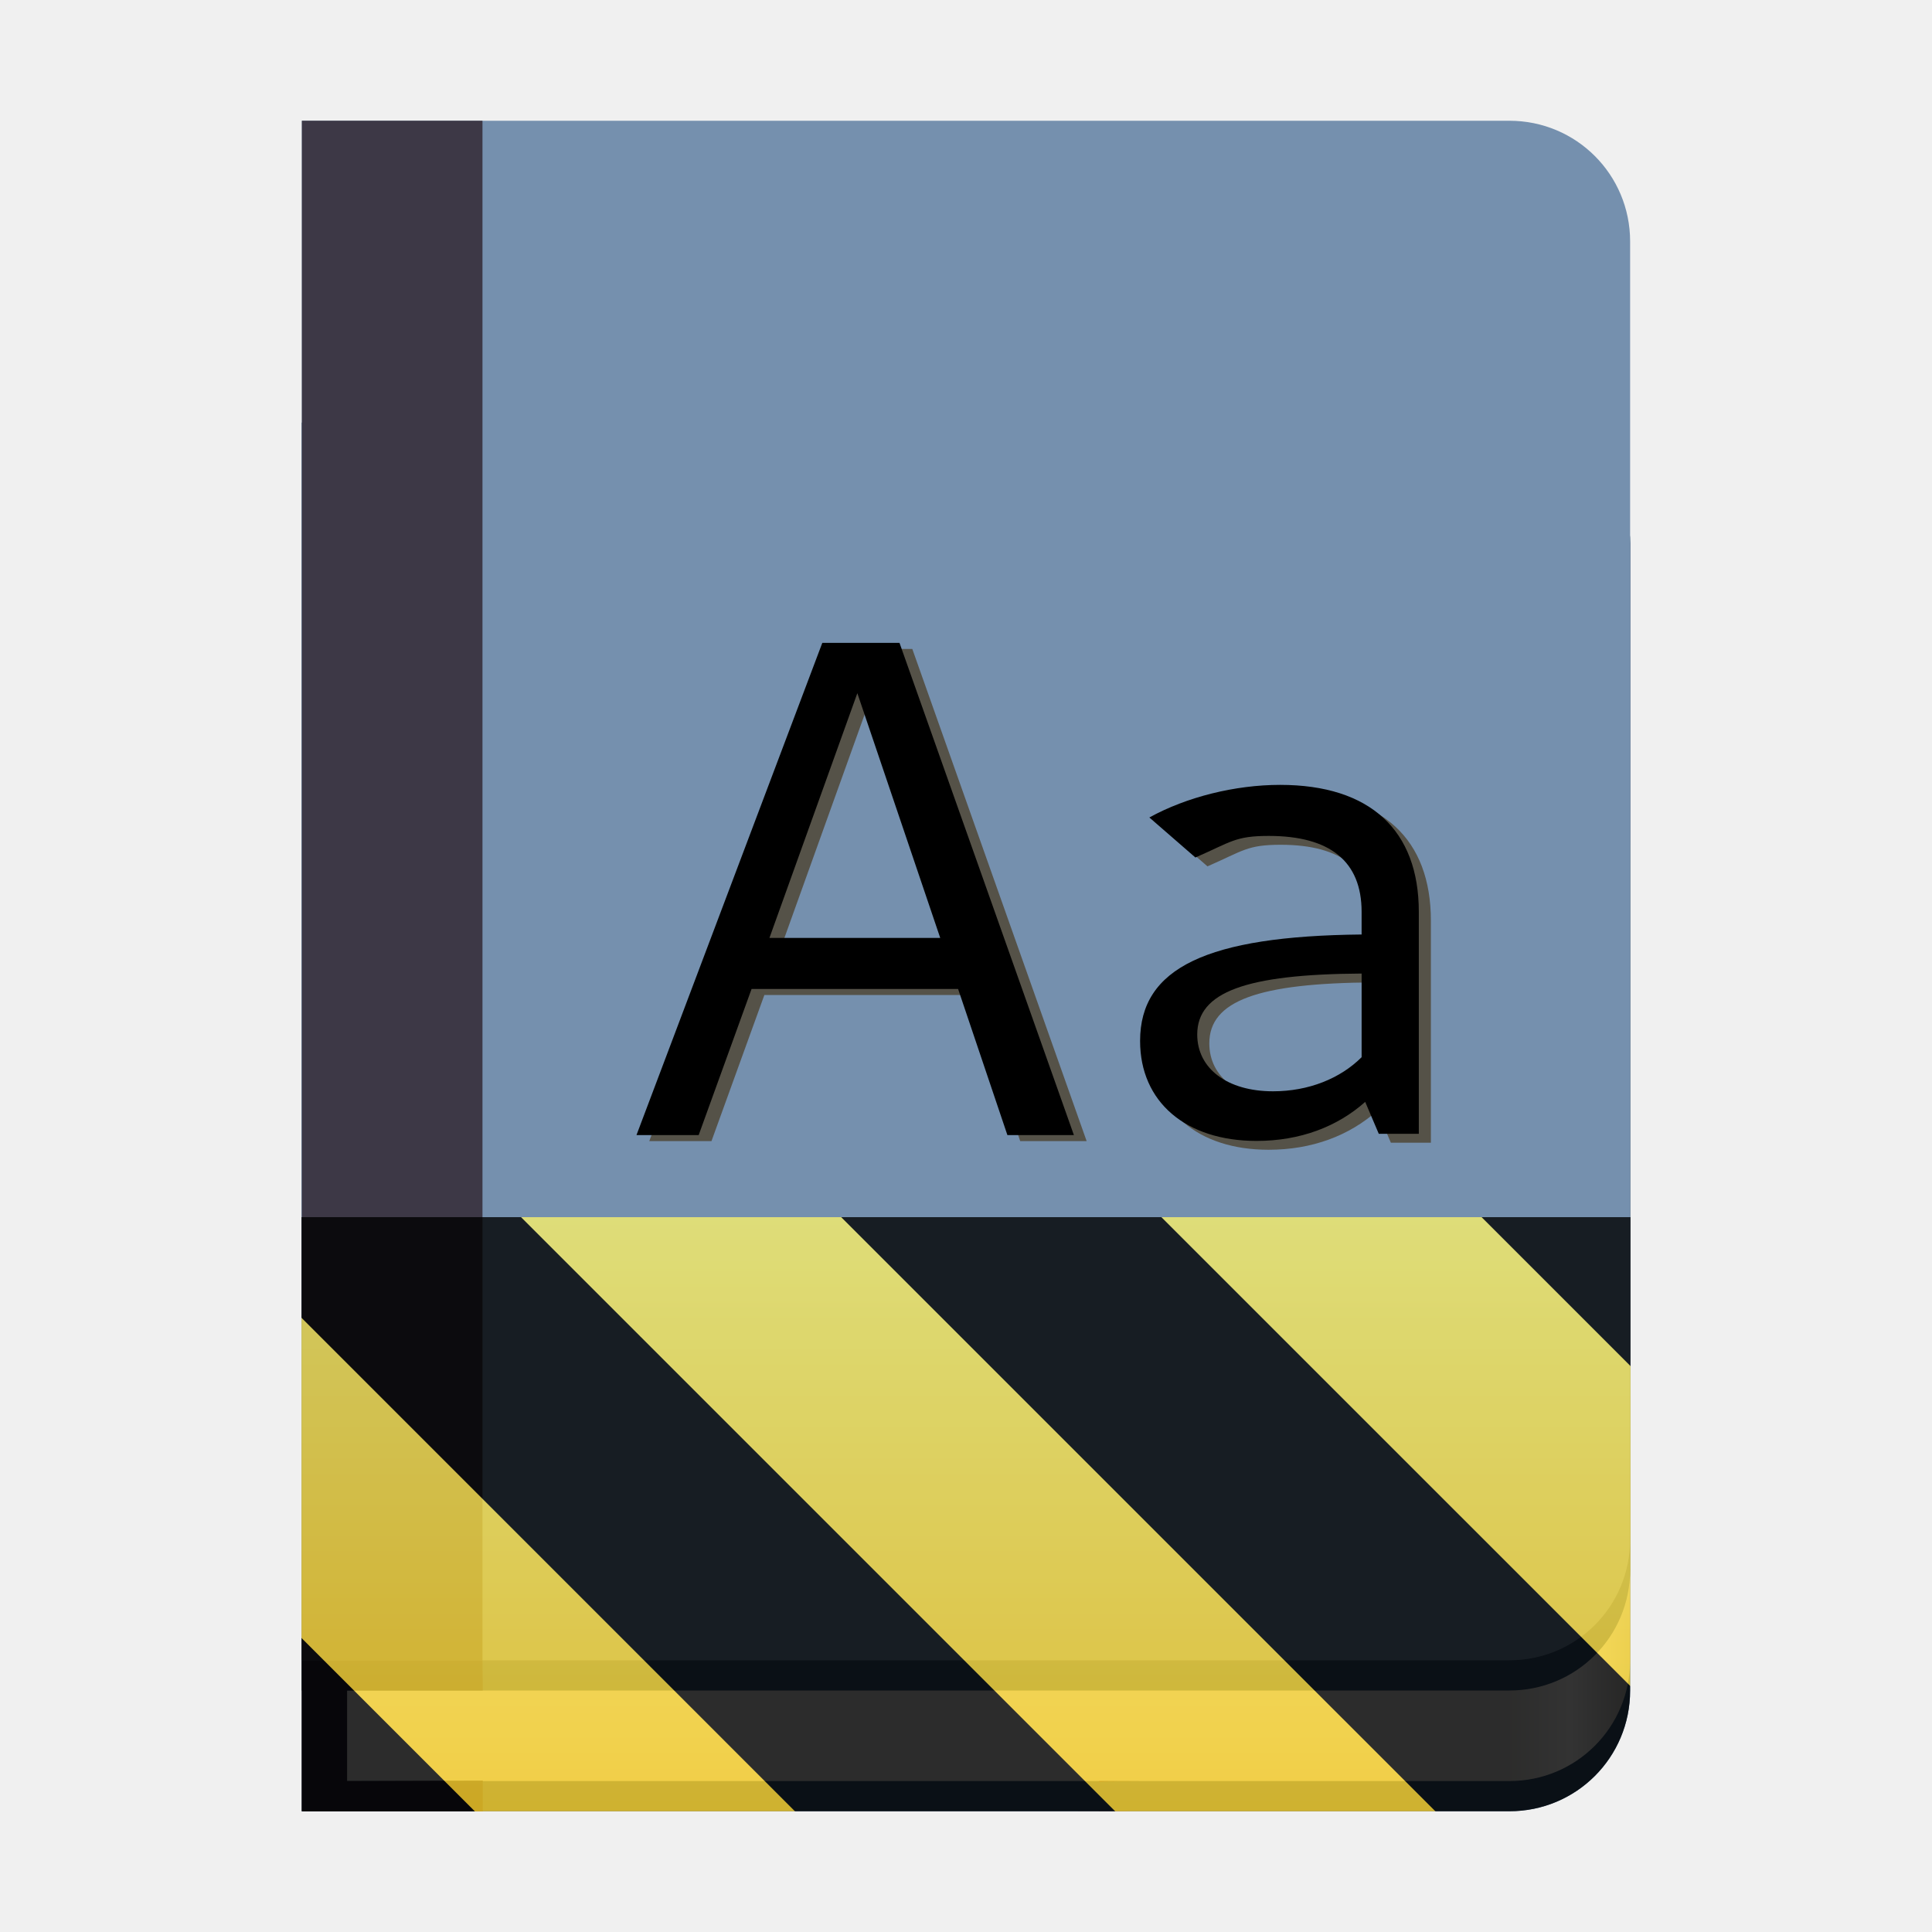
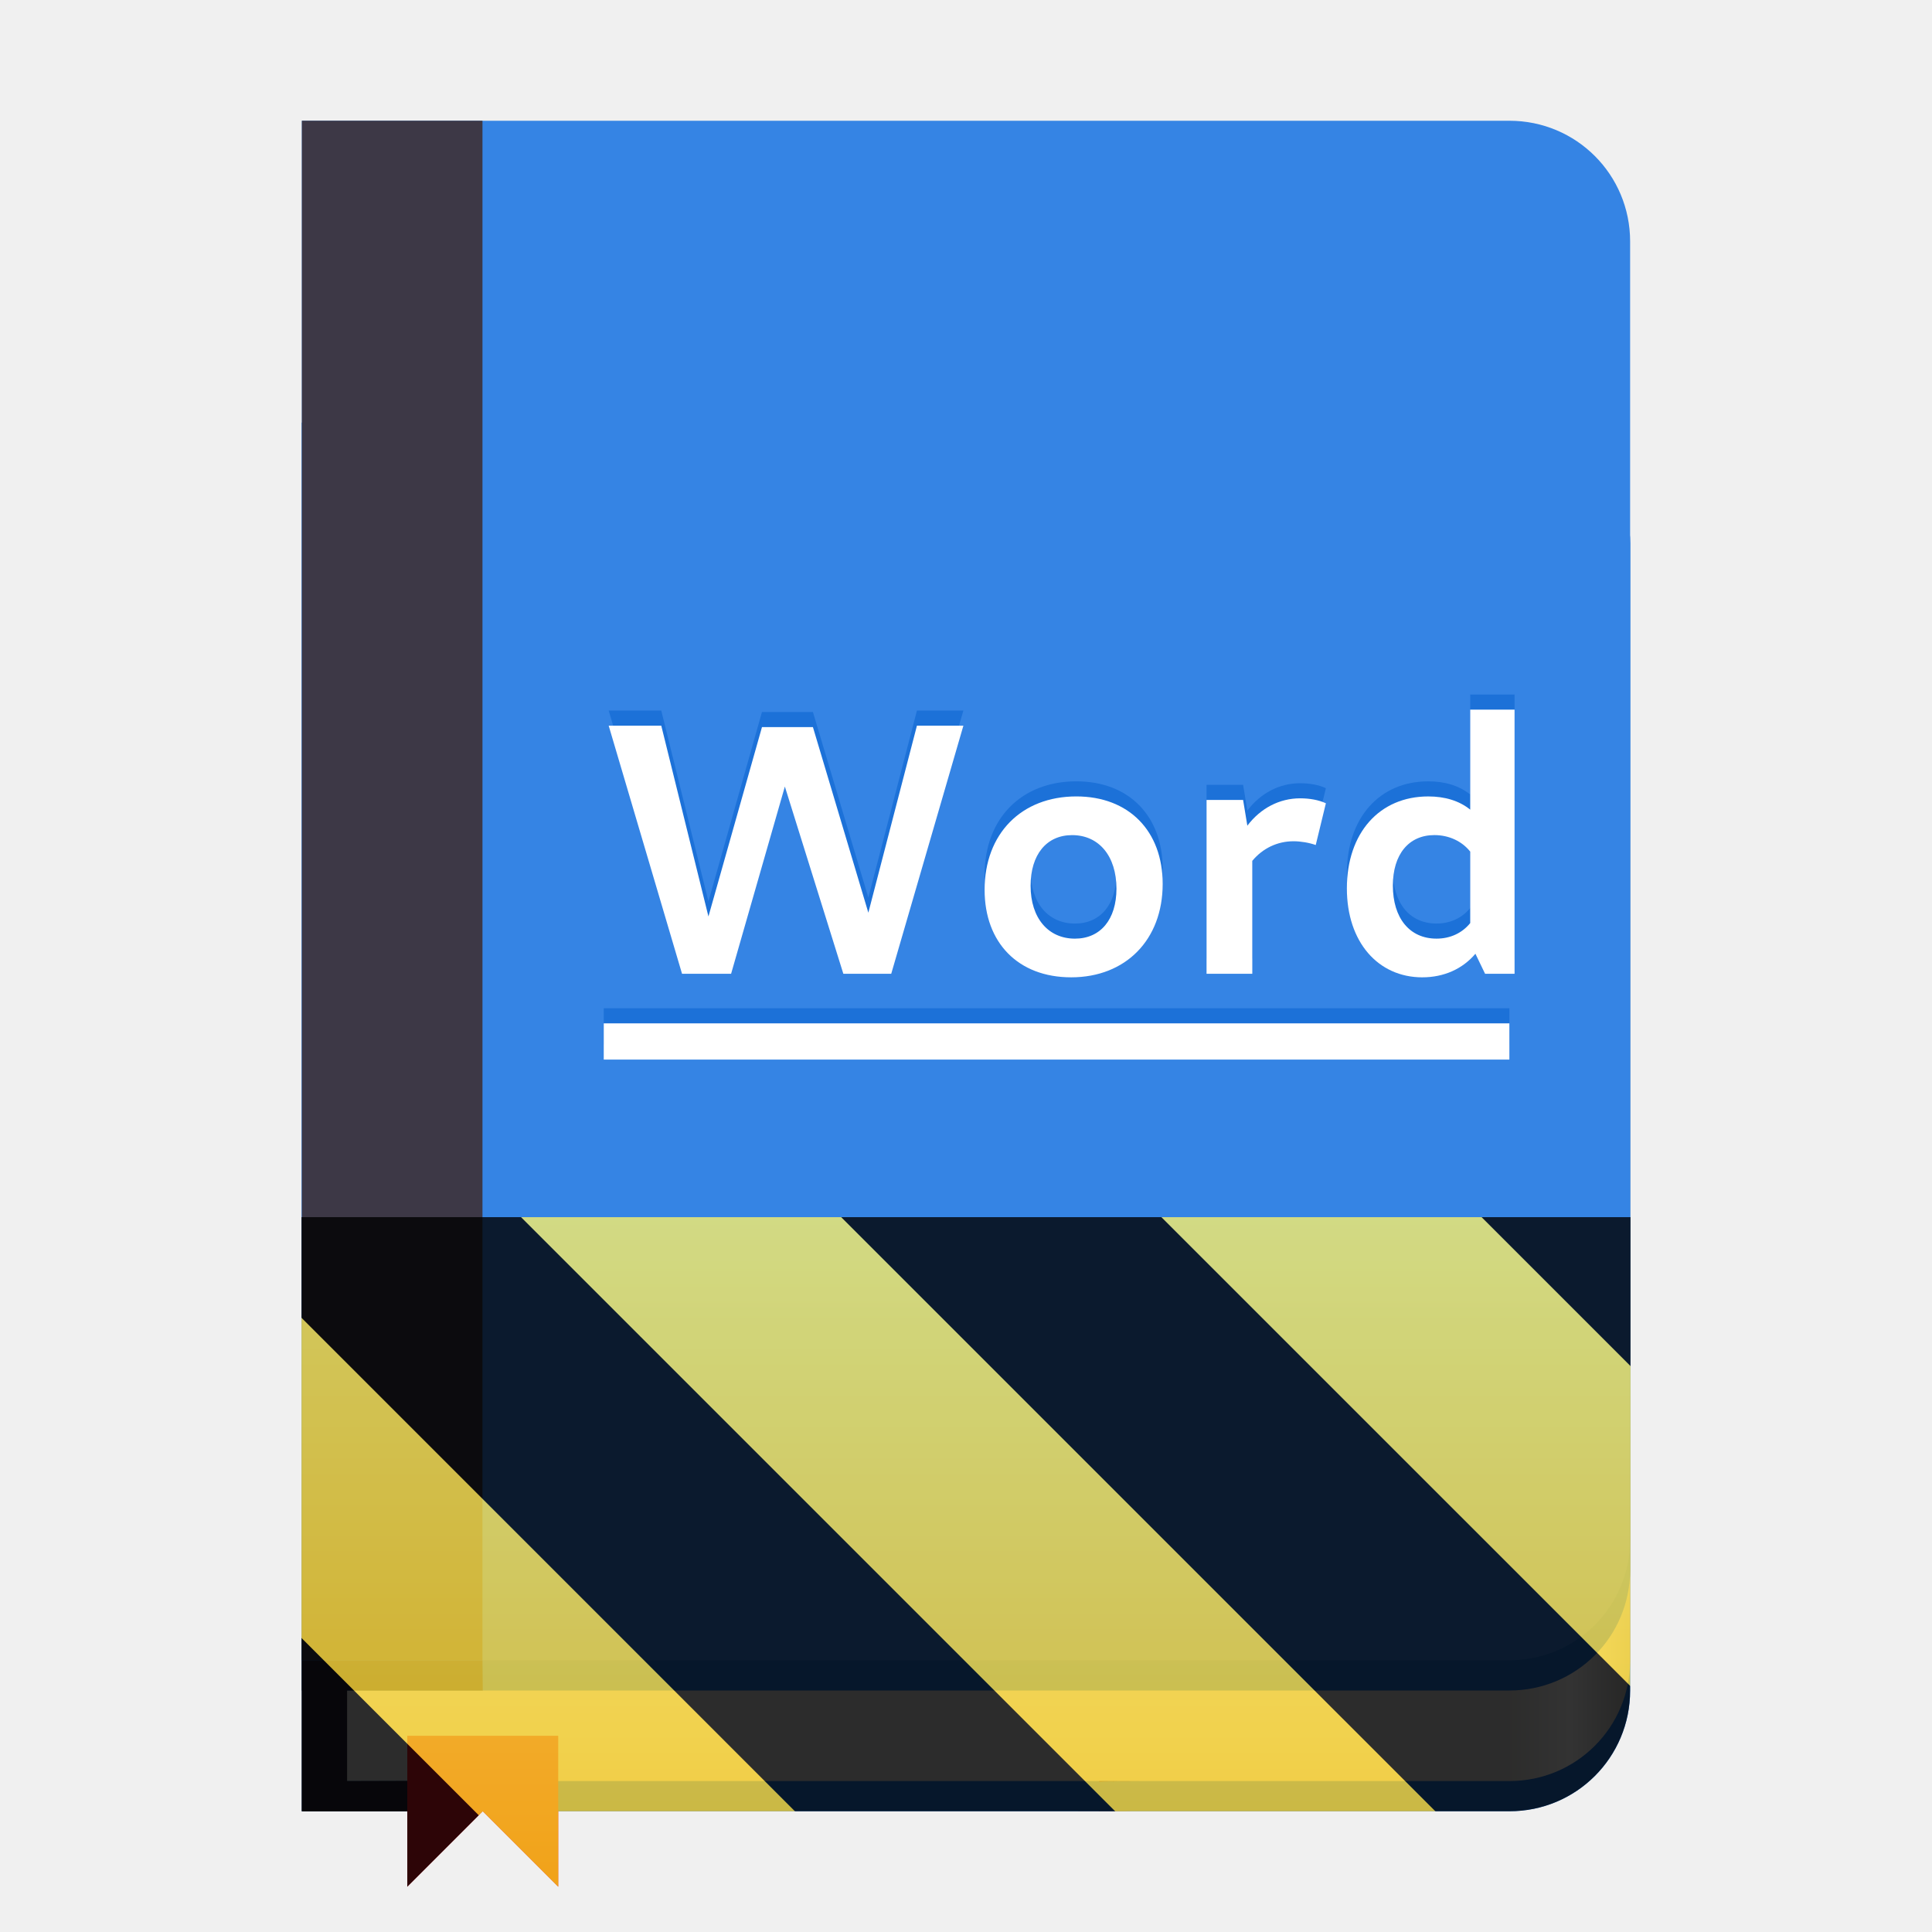
- <svg xmlns="http://www.w3.org/2000/svg" height="128px" viewBox="0 0 128 128" width="128px">
+ <svg xmlns="http://www.w3.org/2000/svg" xmlns:xlink="http://www.w3.org/1999/xlink" height="128px" viewBox="0 0 128 128" width="128px">
  <linearGradient id="a" gradientUnits="userSpaceOnUse" x1="100" x2="108" y1="83" y2="83">
    <stop offset="0" stop-color="#deddda" />
    <stop offset="0.511" stop-color="#ffffff" />
    <stop offset="1" stop-color="#c0bfbc" />
  </linearGradient>
  <clipPath id="b">
    <rect height="128" width="128" />
  </clipPath>
  <clipPath id="c">
    <rect height="128" width="128" />
  </clipPath>
  <filter id="d" height="100%" width="100%" x="0%" y="0%">
    <feColorMatrix in="SourceGraphic" type="matrix" values="0 0 0 0 1 0 0 0 0 1 0 0 0 0 1 0 0 0 1 0" />
  </filter>
  <mask id="e">
    <g clip-path="url(#c)" filter="url(#d)">
      <g clip-path="url(#b)">
-         <path d="m 20 28 v 92 h 80 c 4.434 0 8 -3.566 8 -8 v -76 c 0 -4.434 -3.566 -8 -8 -8 z m 0 0" fill="#314e6c" />
+         <path d="m 20 28 v 92 h 80 c 4.434 0 8 -3.566 8 -8 v -76 c 0 -4.434 -3.566 -8 -8 -8 z m 0 0" fill="#1c71d8" />
        <path d="m 22 48 v 70 h 78 c 4.434 0 8 -3.566 8 -8 v -54 c 0 -4.434 -3.566 -8 -8 -8 z m 0 0" fill="url(#a)" />
-         <path d="m 20 28 v 84 h 80 c 4.434 0 8 -3.566 8 -8 v -68 c 0 -4.434 -3.566 -8 -8 -8 z m 0 0" fill="#314e6c" />
-         <path d="m 20 8 v 102 h 80 c 4.434 0 8 -3.566 8 -8 v -86 c 0 -4.434 -3.566 -8 -8 -8 z m 0 0" fill="#7590ae" />
+         <path d="m 20 28 v 84 h 80 c 4.434 0 8 -3.566 8 -8 v -68 c 0 -4.434 -3.566 -8 -8 -8 z m 0 0" fill="#1c71d8" />
+         <path d="m 20 8 v 102 h 80 c 4.434 0 8 -3.566 8 -8 v -86 c 0 -4.434 -3.566 -8 -8 -8 z m 0 0" fill="#3584e4" />
        <path d="m 73.871 118.059 c 0.371 -0.004 0.98 -0.004 1.352 0 c 0.371 0 0.066 0.004 -0.676 0.004 s -1.047 -0.004 -0.676 -0.004 z m 0 0" fill="#800000" />
        <path d="m 72.941 118.055 h -0.117 l -0.004 -0.027 v -0.027 h 1.371 c 0.754 0 1.371 0 1.367 0.004 c 0 0 -0.543 0.004 -1.207 0.004 c -1.105 0.004 -1.449 0.008 -1.504 0.016 c -0.02 0.004 -0.023 0.008 -0.008 0.012 c 0.023 0.008 0.238 0.012 0.641 0.016 c 0.273 0 0.391 0.004 0.332 0.004 c -0.086 0.004 -0.633 0.004 -0.871 0 z m 0 0" fill="#800000" />
        <path d="m 73.723 118.055 h 0.133 c 0.039 0.004 0.02 0.004 -0.07 0.004 c -0.105 0 -0.117 0 -0.062 -0.004 z m 0 0" fill="#800000" />
        <path d="m 71.688 119.996 h 1.133 l 0.004 -0.07 v -0.07 v 0.066 l 0.004 0.07 h 1.367 c 0.906 0 1.367 0 1.367 0.004 s -0.836 0.004 -2.504 0.004 c -1.848 0 -2.207 0 -1.371 -0.004 z m 0 0" fill="#800000" />
        <path d="m 72.824 119.957 c 0 -0.016 0 -0.047 0.004 -0.066 c 0 -0.035 0 -0.035 0 0.027 c 0.004 0.039 0 0.07 0 0.07 s 0 -0.012 -0.004 -0.031 z m 0 0" fill="#800000" />
        <path d="m 20 8 h 11.965 v 102 h -11.965 z m 0 0" fill="#3d3846" />
        <path d="m 20 110 v 10 h 11.984 v -2.027 l -8.988 0.027 v -6 h 8.988 l -0.02 -2 z m 0 0" fill="#241f31" />
-         <path d="m 43.016 75.602 h 4.121 l 3.504 -9.68 h 13.684 l 3.266 9.68 h 4.402 l -11.551 -32.609 h -5.117 z m 8.809 -13.062 l 5.82 -16.211 l 5.496 16.211 z m 0 0" fill="#565248" fill-opacity="0.996" />
-         <path d="m 42.168 75.203 h 4.121 l 3.504 -9.68 h 13.684 l 3.266 9.68 h 4.406 l -11.555 -32.613 h -5.113 z m 8.809 -13.062 l 5.824 -16.215 l 5.492 16.215 z m 0 0" />
-         <path d="m 92.148 75.707 h 2.652 v -14.711 c 0 -5.402 -3.223 -8.41 -9.188 -8.41 c -2.984 0 -6.203 0.801 -8.664 2.16 l 3.051 2.652 c 2.367 -1.031 2.629 -1.43 4.855 -1.43 c 4.074 0 6.156 1.691 6.156 5.027 v 1.504 c -10.227 0.102 -14.676 2.211 -14.676 7.051 c 0 4.039 3.027 6.625 7.715 6.625 c 2.887 0 5.352 -0.941 7.199 -2.586 z m -1.137 -5.078 c -1.422 1.41 -3.504 2.258 -5.871 2.258 c -3.031 0 -5.02 -1.504 -5.02 -3.762 c 0 -2.816 3.219 -3.992 10.891 -4.039 z m 0 0" fill="#565248" fill-opacity="0.996" />
-         <path d="m 91.348 75.117 h 2.652 v -14.707 c 0 -5.402 -3.219 -8.41 -9.188 -8.41 c -2.98 0 -6.199 0.801 -8.664 2.16 l 3.051 2.652 c 2.367 -1.031 2.633 -1.43 4.859 -1.43 c 4.07 0 6.152 1.691 6.152 5.027 v 1.504 c -10.227 0.102 -14.676 2.207 -14.676 7.051 c 0 4.039 3.027 6.625 7.715 6.625 c 2.891 0 5.352 -0.941 7.199 -2.586 z m -1.137 -5.074 c -1.418 1.41 -3.504 2.258 -5.871 2.258 c -3.027 0 -5.02 -1.504 -5.02 -3.762 c 0 -2.816 3.223 -3.992 10.891 -4.039 z m 0 0" />
+         <g fill="#1c71d8">
+           <use x="40.234" xlink:href="#j" y="63.516" />
+           <use x="64.234" xlink:href="#k" y="63.516" />
+           <use x="78.234" xlink:href="#l" y="63.516" />
+           <use x="88.234" xlink:href="#m" y="63.516" />
+         </g>
+         <g fill="#ffffff">
+           <use x="40.234" xlink:href="#j" y="64.516" />
+           <use x="64.234" xlink:href="#k" y="64.516" />
+           <use x="78.234" xlink:href="#l" y="64.516" />
+           <use x="88.234" xlink:href="#m" y="64.516" />
+         </g>
+         <path d="m 40 68 h 60" fill="none" stroke="#1c71d8" stroke-width="2.4" />
+         <path d="m 40 69 h 60" fill="none" stroke="#ffffff" stroke-width="2.4" />
+         <path d="m 26.984 115 v 10 l 5 -5 l 5 5 v -10 z m 0 0" fill="#e01b24" />
      </g>
    </g>
  </mask>
  <mask id="f">
    <g filter="url(#d)">
      <rect fill-opacity="0.8" height="128" width="128" />
    </g>
  </mask>
  <linearGradient id="g" gradientTransform="matrix(0 0.37 -0.98462 0 295.385 -30.36)" gradientUnits="userSpaceOnUse" x1="300" x2="428" y1="235" y2="235">
    <stop offset="0" stop-color="#f9f06b" />
    <stop offset="1" stop-color="#f5c211" />
  </linearGradient>
  <clipPath id="h">
    <rect height="128" width="128" />
  </clipPath>
  <clipPath id="i">
    <rect height="128" width="128" />
  </clipPath>
-   <path d="m 20 28 v 92 h 80 c 4.434 0 8 -3.566 8 -8 v -76 c 0 -4.434 -3.566 -8 -8 -8 z m 0 0" fill="#314e6c" />
+   <symbol id="j" overflow="visible">
+     <path d="m 4.953 0 h 3.25 l 3.562 -12.406 l 3.875 12.406 h 3.172 l 4.781 -16.438 h -3.078 l -3.219 12.391 l -3.672 -12.297 h -3.375 l -3.547 12.547 l -3.125 -12.641 h -3.484 z m 0 0" />
+   </symbol>
+   <symbol id="k" overflow="visible">
+     <path d="m 6.734 0.234 c 3.609 0 6.062 -2.484 6.062 -6.188 c 0 -3.516 -2.25 -5.797 -5.719 -5.797 c -3.641 0 -6.078 2.469 -6.078 6.188 c 0 3.5 2.219 5.797 5.734 5.797 z m 0.25 -2.562 c -1.766 0 -2.938 -1.359 -2.938 -3.5 c 0 -2.078 1.062 -3.359 2.75 -3.359 c 1.781 0 2.938 1.391 2.938 3.547 c 0 2.047 -1.062 3.312 -2.75 3.312 z m 0 0" />
+   </symbol>
+   <symbol id="l" overflow="visible">
+     <path d="m 1.703 0 h 3.031 v -7.484 c 0.688 -0.828 1.656 -1.297 2.734 -1.297 c 0.469 0 1.031 0.094 1.469 0.25 l 0.672 -2.766 c -0.469 -0.219 -1.078 -0.328 -1.703 -0.328 c -1.375 0 -2.625 0.656 -3.5 1.812 l -0.281 -1.703 h -2.422 z m 0 0" />
+   </symbol>
+   <symbol id="m" overflow="visible">
+     <path d="m 6 0.234 c 1.438 0 2.672 -0.562 3.516 -1.562 l 0.641 1.328 h 1.953 v -17.5 h -2.938 v 6.625 c -0.734 -0.594 -1.688 -0.875 -2.781 -0.875 c -3.234 0 -5.391 2.422 -5.391 6.094 c 0 3.547 2.062 5.891 5 5.891 z m 3.172 -3.594 c -0.531 0.656 -1.312 1.031 -2.234 1.031 c -1.781 0 -2.891 -1.359 -2.891 -3.516 c 0 -2.062 1.047 -3.344 2.75 -3.344 c 0.969 0 1.828 0.406 2.375 1.094 z m 0 0" />
+   </symbol>
+   <path d="m 20 28 v 92 h 80 c 4.434 0 8 -3.566 8 -8 v -76 c 0 -4.434 -3.566 -8 -8 -8 z m 0 0" fill="#1c71d8" />
  <path d="m 22 48 v 70 h 78 c 4.434 0 8 -3.566 8 -8 v -54 c 0 -4.434 -3.566 -8 -8 -8 z m 0 0" fill="url(#a)" />
-   <path d="m 20 28 v 84 h 80 c 4.434 0 8 -3.566 8 -8 v -68 c 0 -4.434 -3.566 -8 -8 -8 z m 0 0" fill="#314e6c" />
-   <path d="m 20 8 v 102 h 80 c 4.434 0 8 -3.566 8 -8 v -86 c 0 -4.434 -3.566 -8 -8 -8 z m 0 0" fill="#7590ae" />
+   <path d="m 20 28 v 84 h 80 c 4.434 0 8 -3.566 8 -8 v -68 c 0 -4.434 -3.566 -8 -8 -8 z m 0 0" fill="#1c71d8" />
+   <path d="m 20 8 v 102 h 80 c 4.434 0 8 -3.566 8 -8 v -86 c 0 -4.434 -3.566 -8 -8 -8 z m 0 0" fill="#3584e4" />
  <g fill="#800000">
    <path d="m 73.871 118.059 c 0.371 -0.004 0.98 -0.004 1.352 0 c 0.371 0 0.066 0.004 -0.676 0.004 s -1.047 -0.004 -0.676 -0.004 z m 0 0" />
    <path d="m 72.941 118.055 h -0.117 l -0.004 -0.027 v -0.027 h 1.371 c 0.754 0 1.371 0 1.367 0.004 c 0 0 -0.543 0.004 -1.207 0.004 c -1.105 0.004 -1.449 0.008 -1.504 0.016 c -0.02 0.004 -0.023 0.008 -0.008 0.012 c 0.023 0.008 0.238 0.012 0.641 0.016 c 0.273 0 0.391 0.004 0.332 0.004 c -0.086 0.004 -0.633 0.004 -0.871 0 z m 0 0" />
    <path d="m 73.723 118.055 h 0.133 c 0.039 0.004 0.02 0.004 -0.07 0.004 c -0.105 0 -0.117 0 -0.062 -0.004 z m 0 0" />
    <path d="m 71.688 119.996 h 1.133 l 0.004 -0.07 v -0.07 v 0.066 l 0.004 0.07 h 1.367 c 0.906 0 1.367 0 1.367 0.004 s -0.836 0.004 -2.504 0.004 c -1.848 0 -2.207 0 -1.371 -0.004 z m 0 0" />
    <path d="m 72.824 119.957 c 0 -0.016 0 -0.047 0.004 -0.066 c 0 -0.035 0 -0.035 0 0.027 c 0.004 0.039 0 0.07 0 0.07 s 0 -0.012 -0.004 -0.031 z m 0 0" />
  </g>
  <path d="m 20 8 h 11.965 v 102 h -11.965 z m 0 0" fill="#3d3846" />
  <path d="m 20 110 v 10 h 11.984 v -2.027 l -8.988 0.027 v -6 h 8.988 l -0.02 -2 z m 0 0" fill="#241f31" />
-   <path d="m 43.016 75.602 h 4.121 l 3.504 -9.68 h 13.684 l 3.266 9.68 h 4.402 l -11.551 -32.609 h -5.117 z m 8.809 -13.062 l 5.82 -16.211 l 5.496 16.211 z m 0 0" fill="#565248" fill-opacity="0.996" />
-   <path d="m 42.168 75.203 h 4.121 l 3.504 -9.68 h 13.684 l 3.266 9.68 h 4.406 l -11.555 -32.613 h -5.113 z m 8.809 -13.062 l 5.824 -16.215 l 5.492 16.215 z m 0 0" />
-   <path d="m 92.148 75.707 h 2.652 v -14.711 c 0 -5.402 -3.223 -8.41 -9.188 -8.41 c -2.984 0 -6.203 0.801 -8.664 2.16 l 3.051 2.652 c 2.367 -1.031 2.629 -1.43 4.855 -1.43 c 4.074 0 6.156 1.691 6.156 5.027 v 1.504 c -10.227 0.102 -14.676 2.211 -14.676 7.051 c 0 4.039 3.027 6.625 7.715 6.625 c 2.887 0 5.352 -0.941 7.199 -2.586 z m -1.137 -5.078 c -1.422 1.41 -3.504 2.258 -5.871 2.258 c -3.031 0 -5.02 -1.504 -5.02 -3.762 c 0 -2.816 3.219 -3.992 10.891 -4.039 z m 0 0" fill="#565248" fill-opacity="0.996" />
-   <path d="m 91.348 75.117 h 2.652 v -14.707 c 0 -5.402 -3.219 -8.41 -9.188 -8.41 c -2.98 0 -6.199 0.801 -8.664 2.16 l 3.051 2.652 c 2.367 -1.031 2.633 -1.43 4.859 -1.43 c 4.07 0 6.152 1.691 6.152 5.027 v 1.504 c -10.227 0.102 -14.676 2.207 -14.676 7.051 c 0 4.039 3.027 6.625 7.715 6.625 c 2.891 0 5.352 -0.941 7.199 -2.586 z m -1.137 -5.074 c -1.418 1.41 -3.504 2.258 -5.871 2.258 c -3.027 0 -5.02 -1.504 -5.02 -3.762 c 0 -2.816 3.223 -3.992 10.891 -4.039 z m 0 0" />
+   <g fill="#1c71d8">
+     <use x="40.234" xlink:href="#j" y="63.516" />
+     <use x="64.234" xlink:href="#k" y="63.516" />
+     <use x="78.234" xlink:href="#l" y="63.516" />
+     <use x="88.234" xlink:href="#m" y="63.516" />
+   </g>
+   <g fill="#ffffff">
+     <use x="40.234" xlink:href="#j" y="64.516" />
+     <use x="64.234" xlink:href="#k" y="64.516" />
+     <use x="78.234" xlink:href="#l" y="64.516" />
+     <use x="88.234" xlink:href="#m" y="64.516" />
+   </g>
+   <path d="m 40 68 h 60" fill="none" stroke="#1c71d8" stroke-width="2.4" />
+   <path d="m 40 69 h 60" fill="none" stroke="#ffffff" stroke-width="2.4" />
+   <path d="m 26.984 115 v 10 l 5 -5 l 5 5 v -10 z m 0 0" fill="#e01b24" />
  <g clip-path="url(#i)" mask="url(#e)">
    <g clip-path="url(#h)" mask="url(#f)">
      <path d="m 128 80.641 v 47.359 h -128 v -47.359 z m 0 0" fill="url(#g)" />
      <path d="m 13.309 80.641 l 47.355 47.359 h 21.215 l -47.359 -47.359 z m 42.422 0 l 47.363 47.359 h 21.215 l -47.363 -47.359 z m 42.43 0 l 29.84 29.84 v -21.211 l -8.629 -8.629 z m -98.16 7.906 v 21.215 l 18.238 18.238 h 21.215 z m 0 0" />
    </g>
  </g>
</svg>
